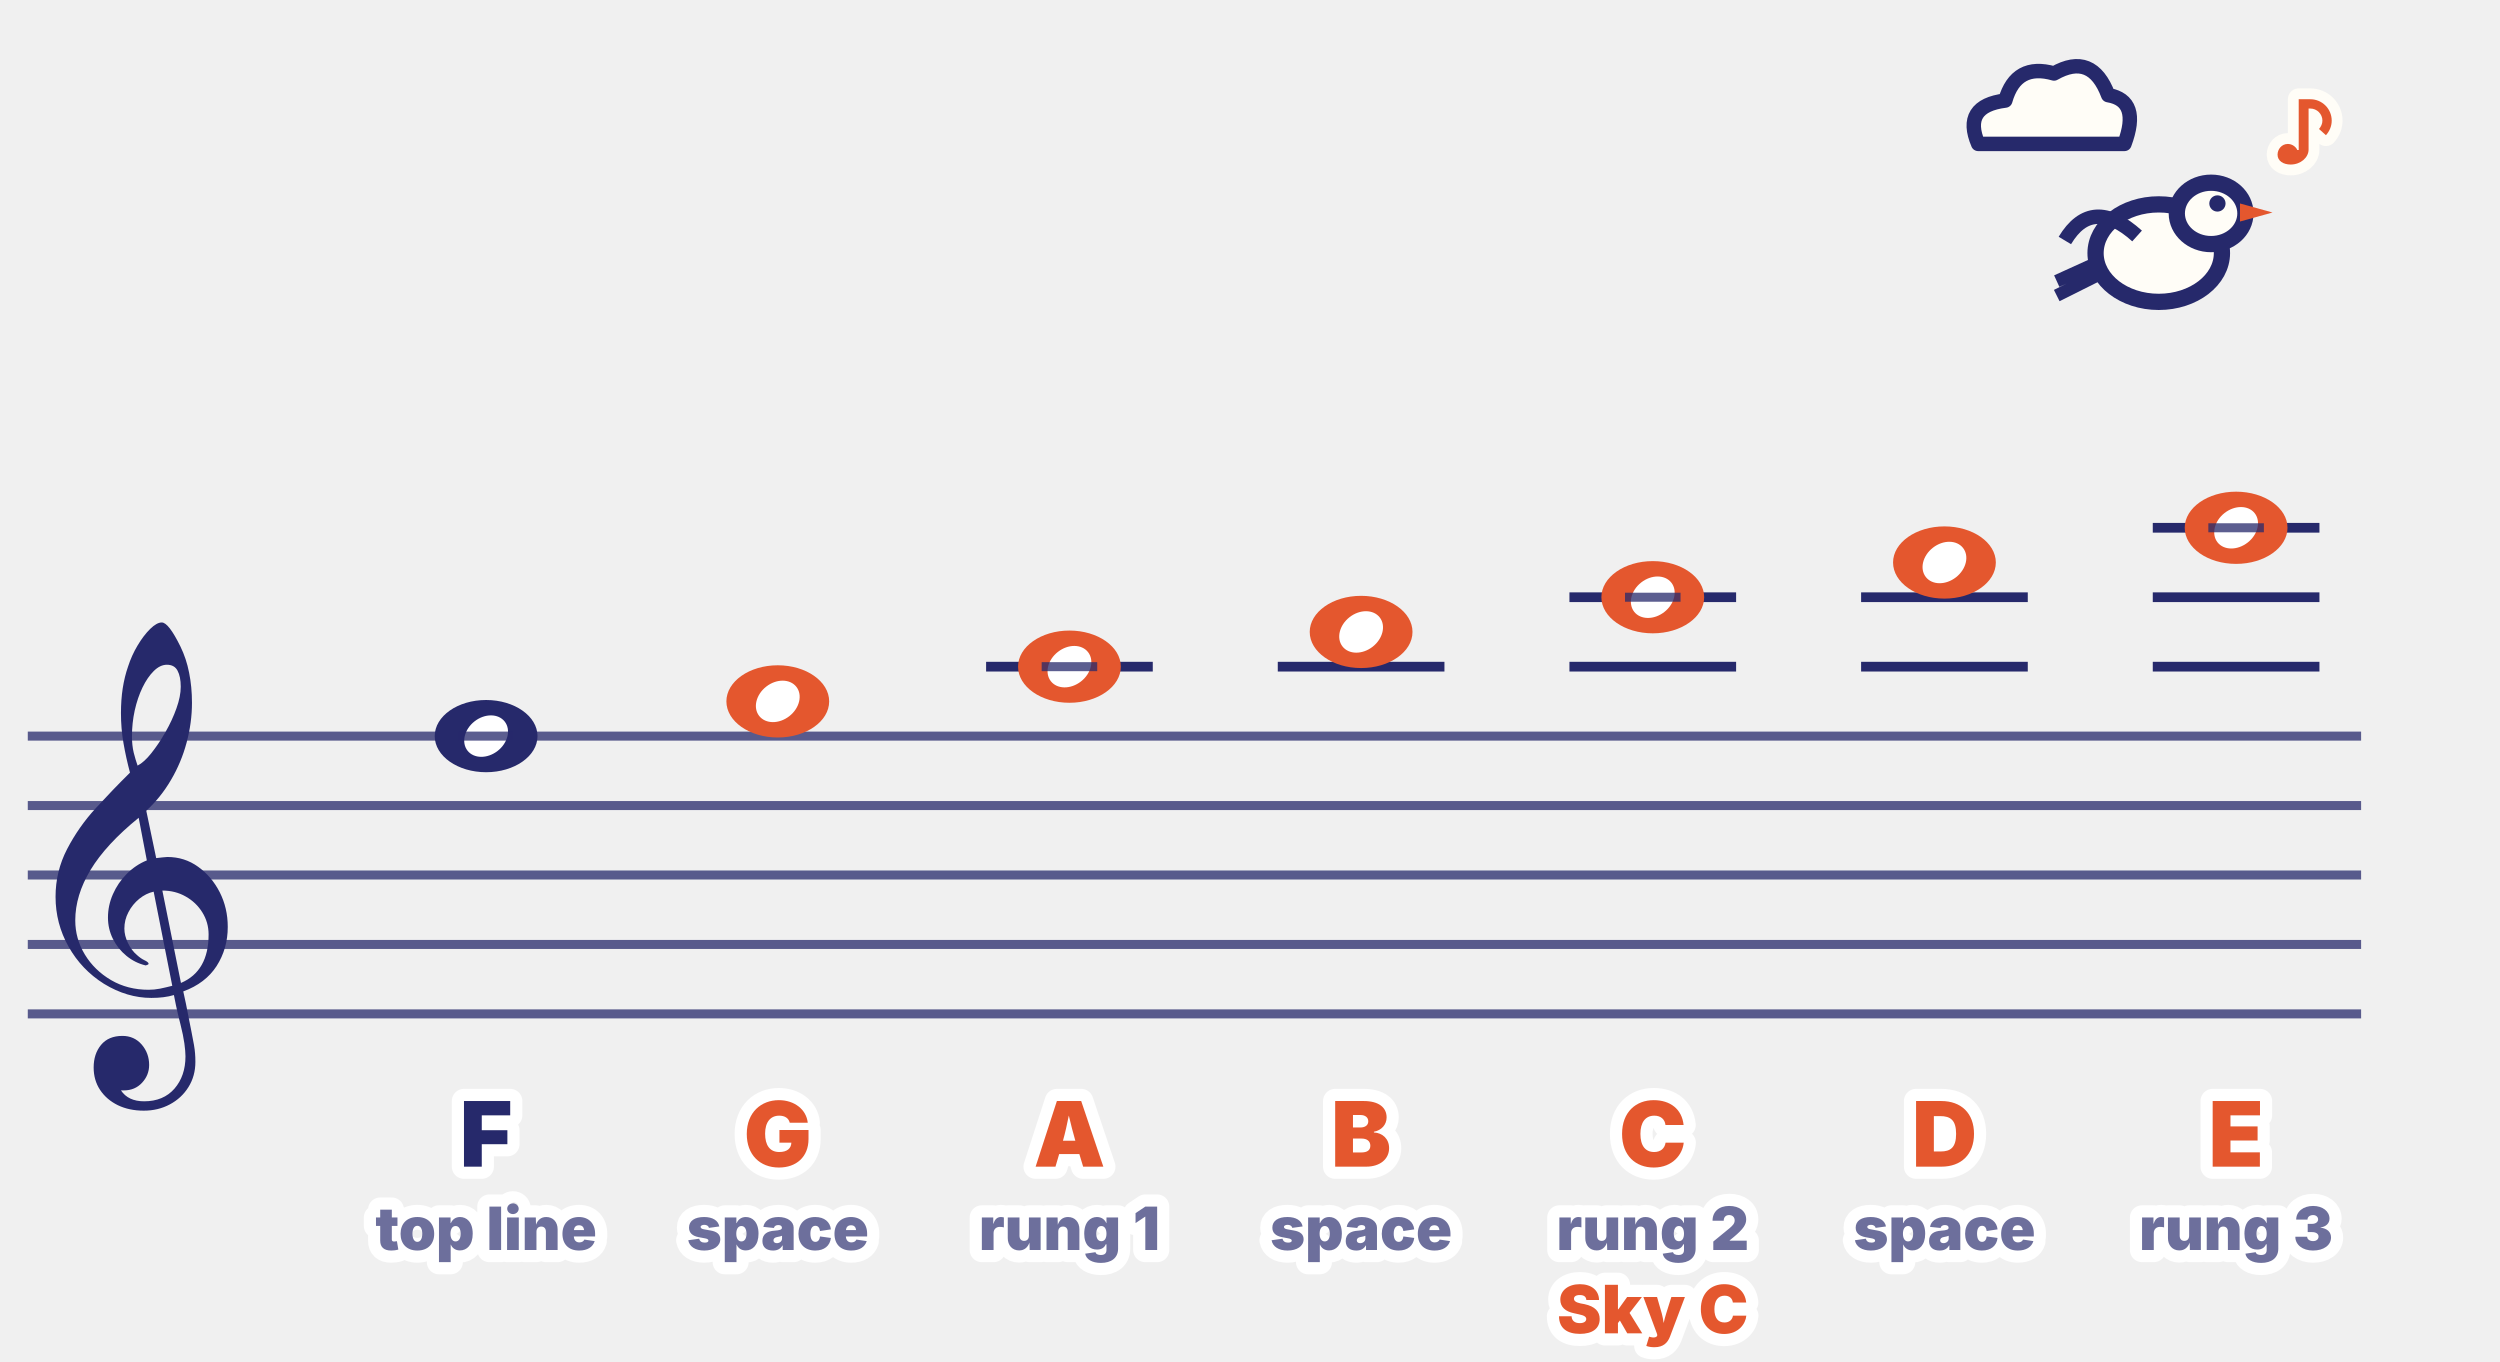
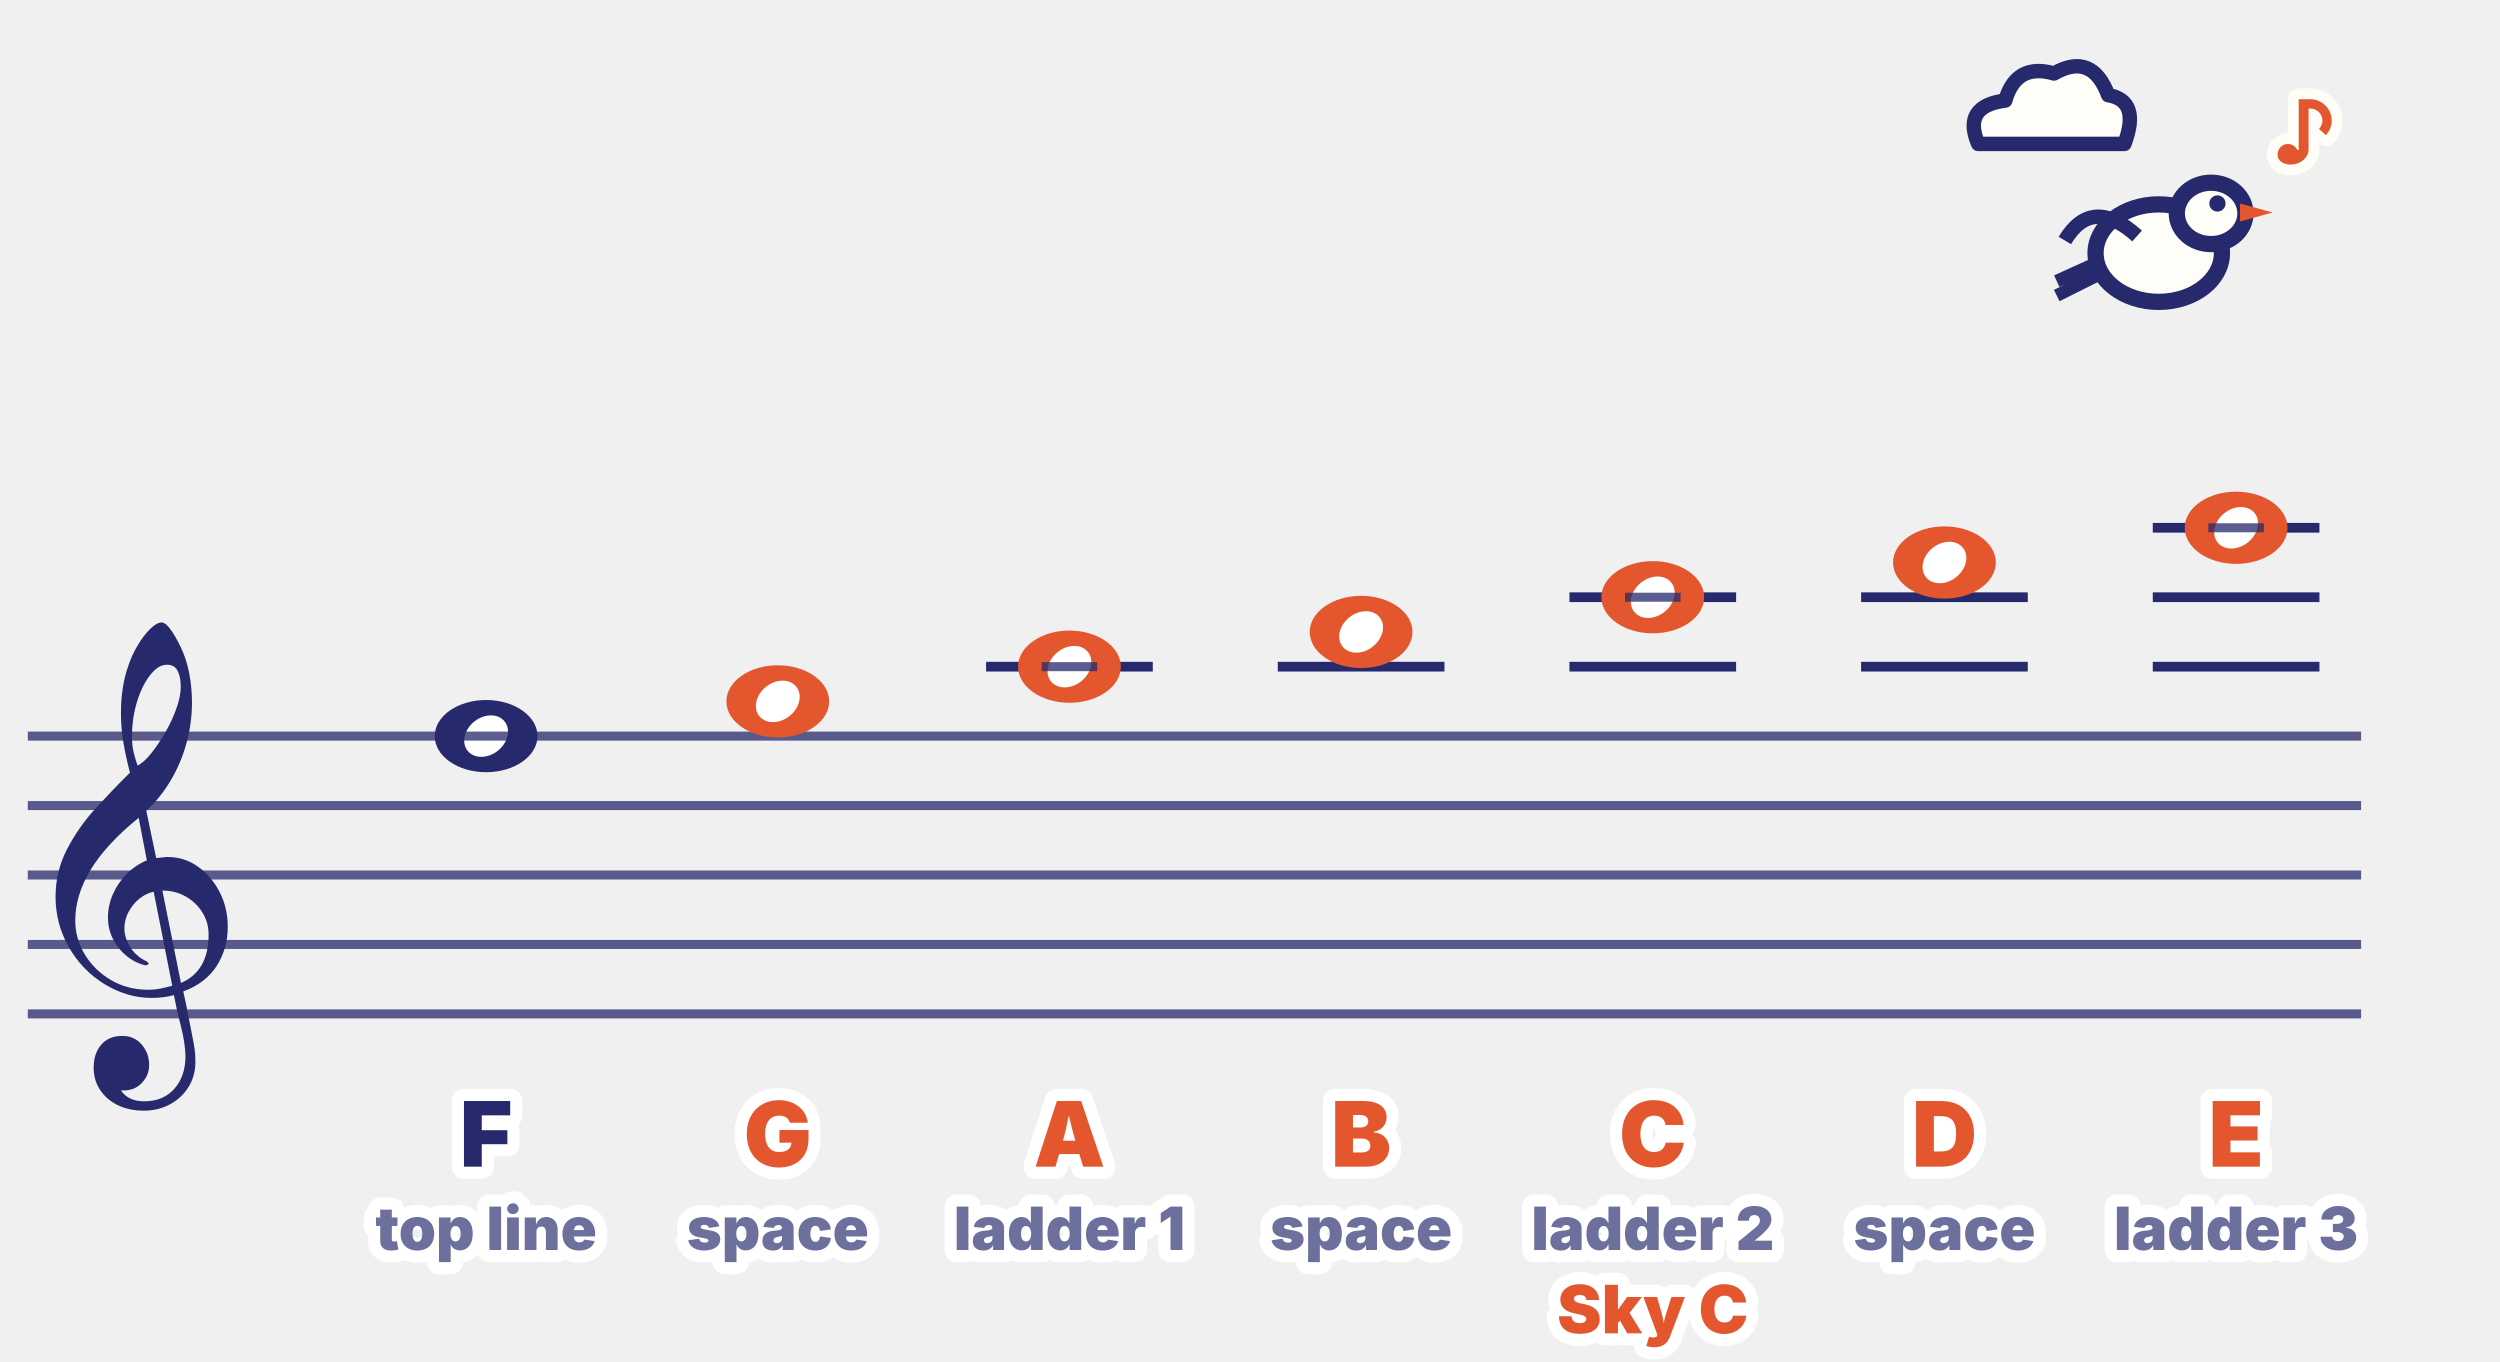
<svg xmlns="http://www.w3.org/2000/svg" viewBox="0 -46 360 196" width="720" height="392">
  <line x1="4" x2="340" y1="100" y2="100" stroke="#26296b" stroke-opacity="0.75" stroke-width="1.3" />
  <line x1="4" x2="340" y1="90" y2="90" stroke="#26296b" stroke-opacity="0.75" stroke-width="1.3" />
  <line x1="4" x2="340" y1="80" y2="80" stroke="#26296b" stroke-opacity="0.75" stroke-width="1.3" />
  <line x1="4" x2="340" y1="70" y2="70" stroke="#26296b" stroke-opacity="0.75" stroke-width="1.3" />
  <line x1="4" x2="340" y1="60" y2="60" stroke="#26296b" stroke-opacity="0.75" stroke-width="1.3" />
  <g transform="translate(5.970588 97.77941) scale(1.014706)" style="visibility: visible;">
    <text x="0" y="0" font-size="40" fill="#26296b" style="font-family: &quot;Noto Music&quot;, &quot;Apple Symbols&quot;, &quot;Segoe UI Symbol&quot;, serif;">𝄞</text>
  </g>
  <g>
    <ellipse cx="70" cy="60" rx="7.4" ry="5.2" fill="#26296b" />
    <ellipse cx="70" cy="60" rx="3.4" ry="2.7" transform="rotate(-38 70 60)" fill="#fff" />
    <line x1="66" x2="74" y1="60" y2="60" stroke="#26296b" stroke-opacity="0.75" stroke-width="1.3" />
  </g>
  <g>
    <ellipse cx="112" cy="55" rx="7.4" ry="5.2" fill="#e4572e" />
    <ellipse cx="112" cy="55" rx="3.4" ry="2.7" transform="rotate(-38 112 55)" fill="#fff" />
  </g>
  <g>
    <line x1="142" x2="166" y1="50" y2="50" stroke="#26296b" stroke-width="1.4" />
    <ellipse cx="154" cy="50" rx="7.4" ry="5.2" fill="#e4572e" />
    <ellipse cx="154" cy="50" rx="3.4" ry="2.7" transform="rotate(-38 154 50)" fill="#fff" />
    <line x1="150" x2="158" y1="50" y2="50" stroke="#26296b" stroke-opacity="0.75" stroke-width="1.3" />
  </g>
  <g>
    <line x1="184" x2="208" y1="50" y2="50" stroke="#26296b" stroke-width="1.4" />
    <ellipse cx="196" cy="45" rx="7.4" ry="5.2" fill="#e4572e" />
    <ellipse cx="196" cy="45" rx="3.4" ry="2.7" transform="rotate(-38 196 45)" fill="#fff" />
  </g>
  <g>
    <line x1="226" x2="250" y1="50" y2="50" stroke="#26296b" stroke-width="1.4" />
    <line x1="226" x2="250" y1="40" y2="40" stroke="#26296b" stroke-width="1.4" />
    <ellipse cx="238" cy="40" rx="7.4" ry="5.2" fill="#e4572e" />
    <ellipse cx="238" cy="40" rx="3.4" ry="2.7" transform="rotate(-38 238 40)" fill="#fff" />
    <line x1="234" x2="242" y1="40" y2="40" stroke="#26296b" stroke-opacity="0.75" stroke-width="1.3" />
  </g>
  <g>
    <line x1="268" x2="292" y1="50" y2="50" stroke="#26296b" stroke-width="1.4" />
    <line x1="268" x2="292" y1="40" y2="40" stroke="#26296b" stroke-width="1.4" />
    <ellipse cx="280" cy="35" rx="7.4" ry="5.2" fill="#e4572e" />
    <ellipse cx="280" cy="35" rx="3.4" ry="2.7" transform="rotate(-38 280 35)" fill="#fff" />
  </g>
  <g>
    <line x1="310" x2="334" y1="50" y2="50" stroke="#26296b" stroke-width="1.4" />
    <line x1="310" x2="334" y1="40" y2="40" stroke="#26296b" stroke-width="1.4" />
    <line x1="310" x2="334" y1="30" y2="30" stroke="#26296b" stroke-width="1.4" />
    <ellipse cx="322" cy="30" rx="7.4" ry="5.2" fill="#e4572e" />
    <ellipse cx="322" cy="30" rx="3.4" ry="2.7" transform="rotate(-38 322 30)" fill="#fff" />
    <line x1="318" x2="326" y1="30" y2="30" stroke="#26296b" stroke-opacity="0.75" stroke-width="1.3" />
  </g>
  <g style="font-family: Inter, &quot;Apple SD Gothic Neo&quot;, &quot;Noto Sans KR&quot;, sans-serif; paint-order: stroke; stroke: rgb(255, 255, 255); stroke-width: 3.5; stroke-linejoin: round;">
    <g>
      <text x="70" y="122" font-size="13" font-weight="900" fill="#26296b" text-anchor="middle">F</text>
      <text x="70" y="134" font-size="8.6" font-weight="900" fill="#6d6f9c" text-anchor="middle">top line</text>
    </g>
    <g>
      <text x="112" y="122" font-size="13" font-weight="900" fill="#e4572e" text-anchor="middle">G</text>
      <text x="112" y="134" font-size="8.6" font-weight="900" fill="#6d6f9c" text-anchor="middle">space</text>
    </g>
    <g>
      <text x="154" y="122" font-size="13" font-weight="900" fill="#e4572e" text-anchor="middle">A</text>
-       <text x="154" y="134" font-size="8.6" font-weight="900" fill="#6d6f9c" text-anchor="middle">rung 1</text>
+       <text x="154" y="134" font-size="8.6" font-weight="900" fill="#6d6f9c" text-anchor="middle">ladder 1</text>
    </g>
    <g>
      <text x="196" y="122" font-size="13" font-weight="900" fill="#e4572e" text-anchor="middle">B</text>
      <text x="196" y="134" font-size="8.6" font-weight="900" fill="#6d6f9c" text-anchor="middle">space</text>
    </g>
    <g>
      <text x="238" y="122" font-size="13" font-weight="900" fill="#e4572e" text-anchor="middle">C</text>
-       <text x="238" y="134" font-size="8.6" font-weight="900" fill="#6d6f9c" text-anchor="middle">rung 2</text>
+       <text x="238" y="134" font-size="8.6" font-weight="900" fill="#6d6f9c" text-anchor="middle">ladder 2</text>
      <text x="238" y="146" font-size="9.6" font-weight="900" fill="#e4572e" text-anchor="middle">Sky C</text>
    </g>
    <g>
      <text x="280" y="122" font-size="13" font-weight="900" fill="#e4572e" text-anchor="middle">D</text>
      <text x="280" y="134" font-size="8.6" font-weight="900" fill="#6d6f9c" text-anchor="middle">space</text>
    </g>
    <g>
      <text x="322" y="122" font-size="13" font-weight="900" fill="#e4572e" text-anchor="middle">E</text>
-       <text x="322" y="134" font-size="8.6" font-weight="900" fill="#6d6f9c" text-anchor="middle">rung 3</text>
+       <text x="322" y="134" font-size="8.6" font-weight="900" fill="#6d6f9c" text-anchor="middle">ladder 3</text>
    </g>
  </g>
  <g transform="translate(282 -44) scale(1.3)">
    <defs>
      <pattern id="penh5" width="3.2" height="3.2" patternUnits="userSpaceOnUse" patternTransform="rotate(40)">
        <rect width="3.2" height="3.2" fill="#fffdf7" />
        <line x1="0" y1="0" x2="0" y2="3.2" stroke="#26296b" stroke-width="1.15" />
      </pattern>
    </defs>
    <g transform="translate(0.2 0.5)">
      <ellipse cx="22" cy="26" rx="7" ry="5.4" fill="#fffdf7" stroke="#26296b" stroke-width="1.8" />
    </g>
    <g transform="translate(0 0.1)">
      <ellipse cx="28" cy="22" rx="3.8" ry="3.4" fill="#fffdf7" stroke="#26296b" stroke-width="1.8" />
    </g>
    <g transform="translate(-0.2 -0.4)">
      <path d="M31.4,21.4 L35,22.4 L31.4,23.4 Z" fill="#e4572e" stroke-linejoin="round" />
    </g>
    <g transform="translate(0.1 0)">
      <ellipse cx="28.6" cy="21" rx="0.9" ry="0.9" fill="#26296b" />
    </g>
    <g transform="translate(-0.2 0.1)">
      <path d="M20,24.5 Q15,20 12,25" fill="none" stroke="#26296b" stroke-width="1.6" stroke-linejoin="round" />
    </g>
    <g transform="translate(-0.1 0.2)">
      <path d="M15.4,27.4 L11,29.4 M15.4,28.8 L11,31" fill="none" stroke="#26296b" stroke-width="1.4" stroke-linejoin="round" />
    </g>
    <text x="35" y="16" text-anchor="start" font-size="9" font-weight="800" fill="#e4572e" font-family="Inter,sans-serif" stroke="#fffdf7" stroke-width="2.4" stroke-linejoin="round" paint-order="stroke">♪</text>
    <path d="M2.2,14.4 Q0.4,10.2 5.2,9.6 Q6.4,5.4 10.6,6.6 Q14.8,4.2 16.6,9 Q20.2,9.6 18.4,14.4 Z" fill="#fffdf7" stroke="#26296b" stroke-width="1.6" stroke-linejoin="round" />
  </g>
</svg>
